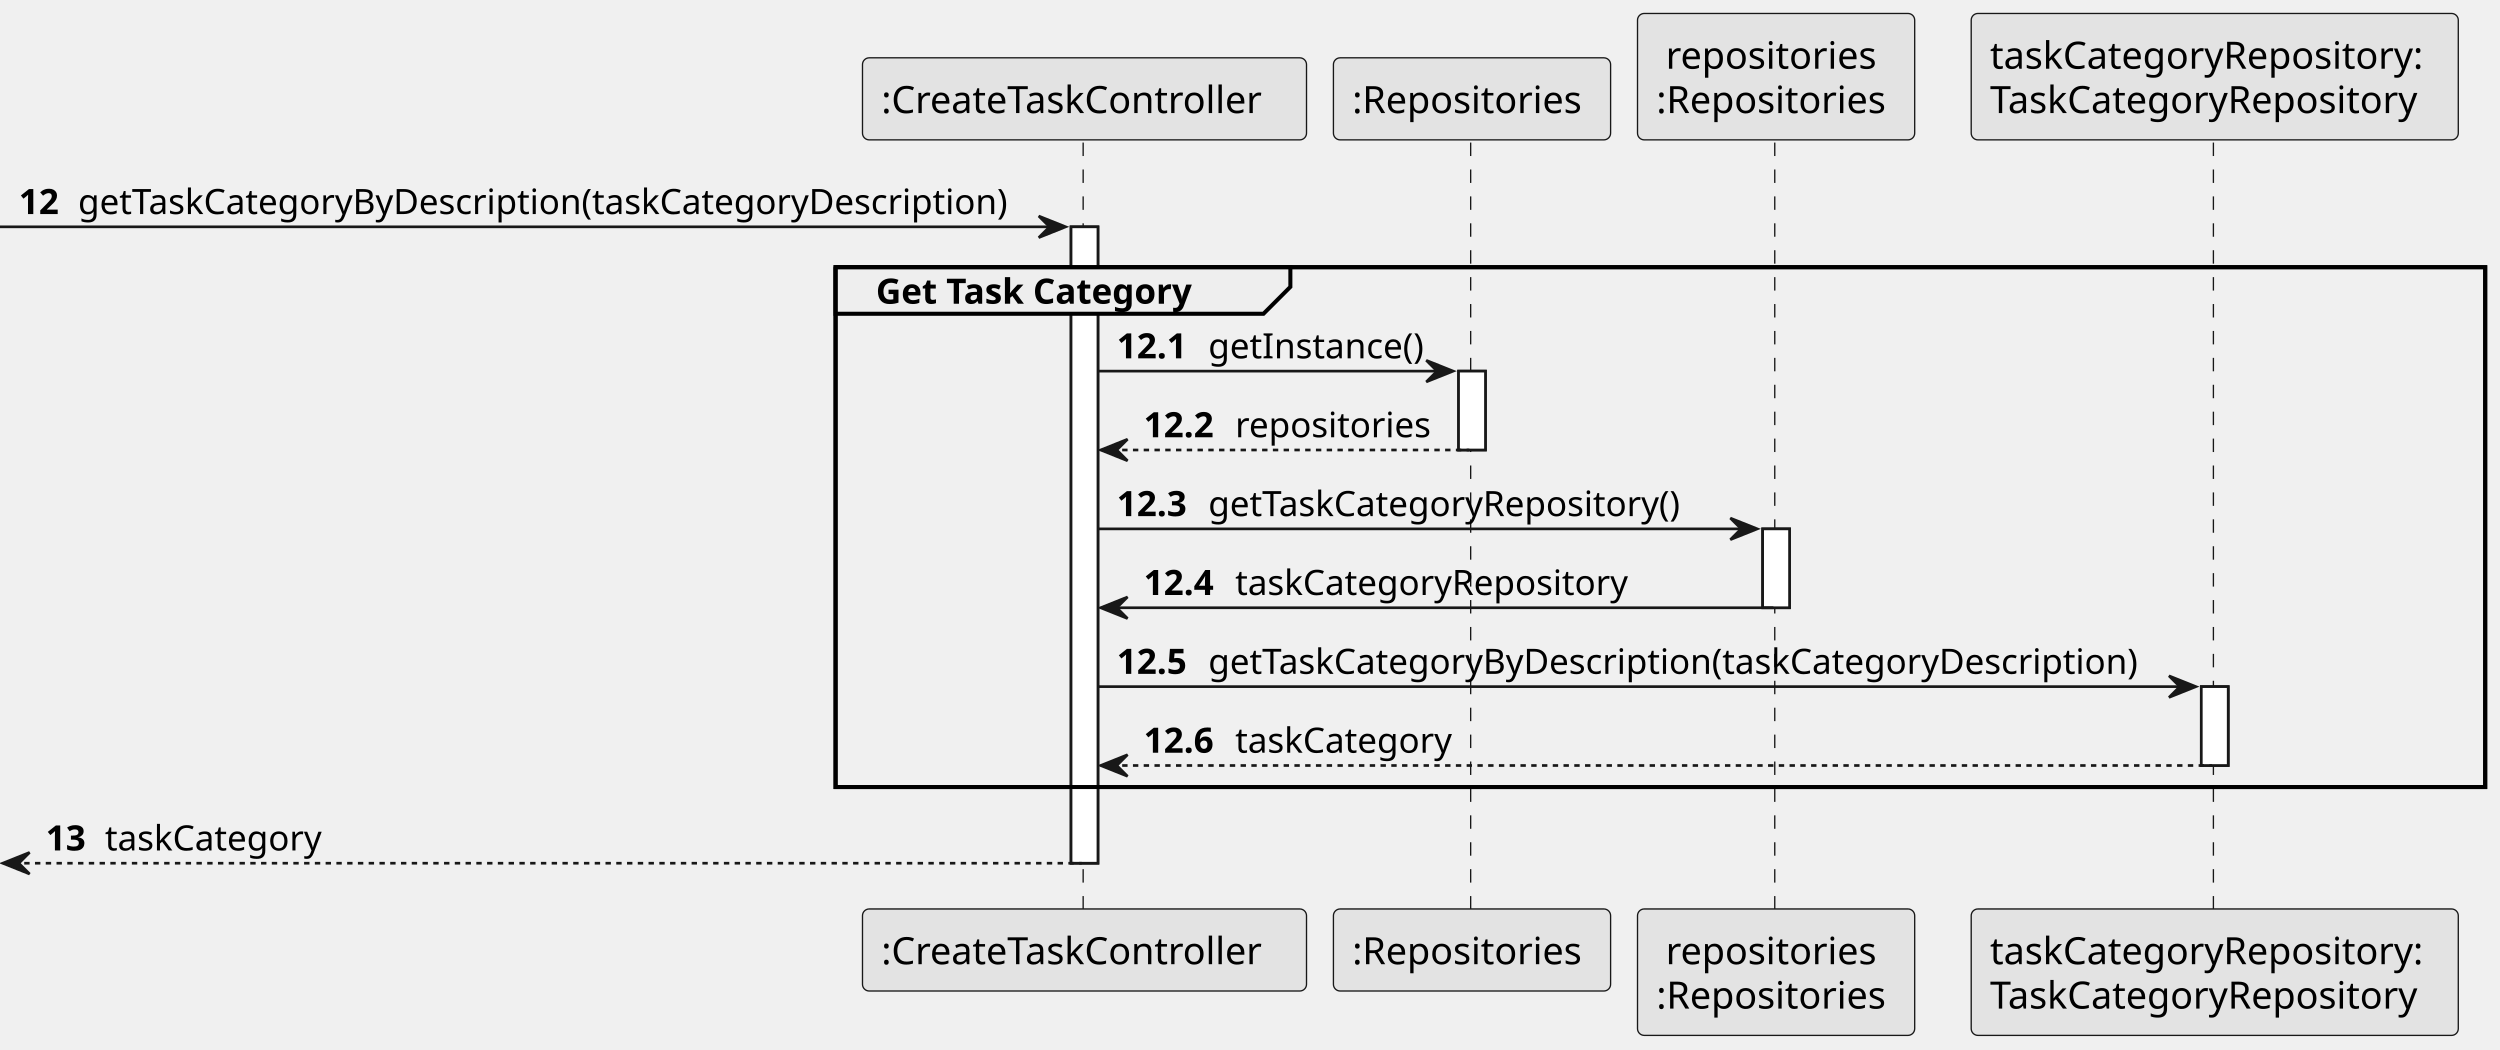
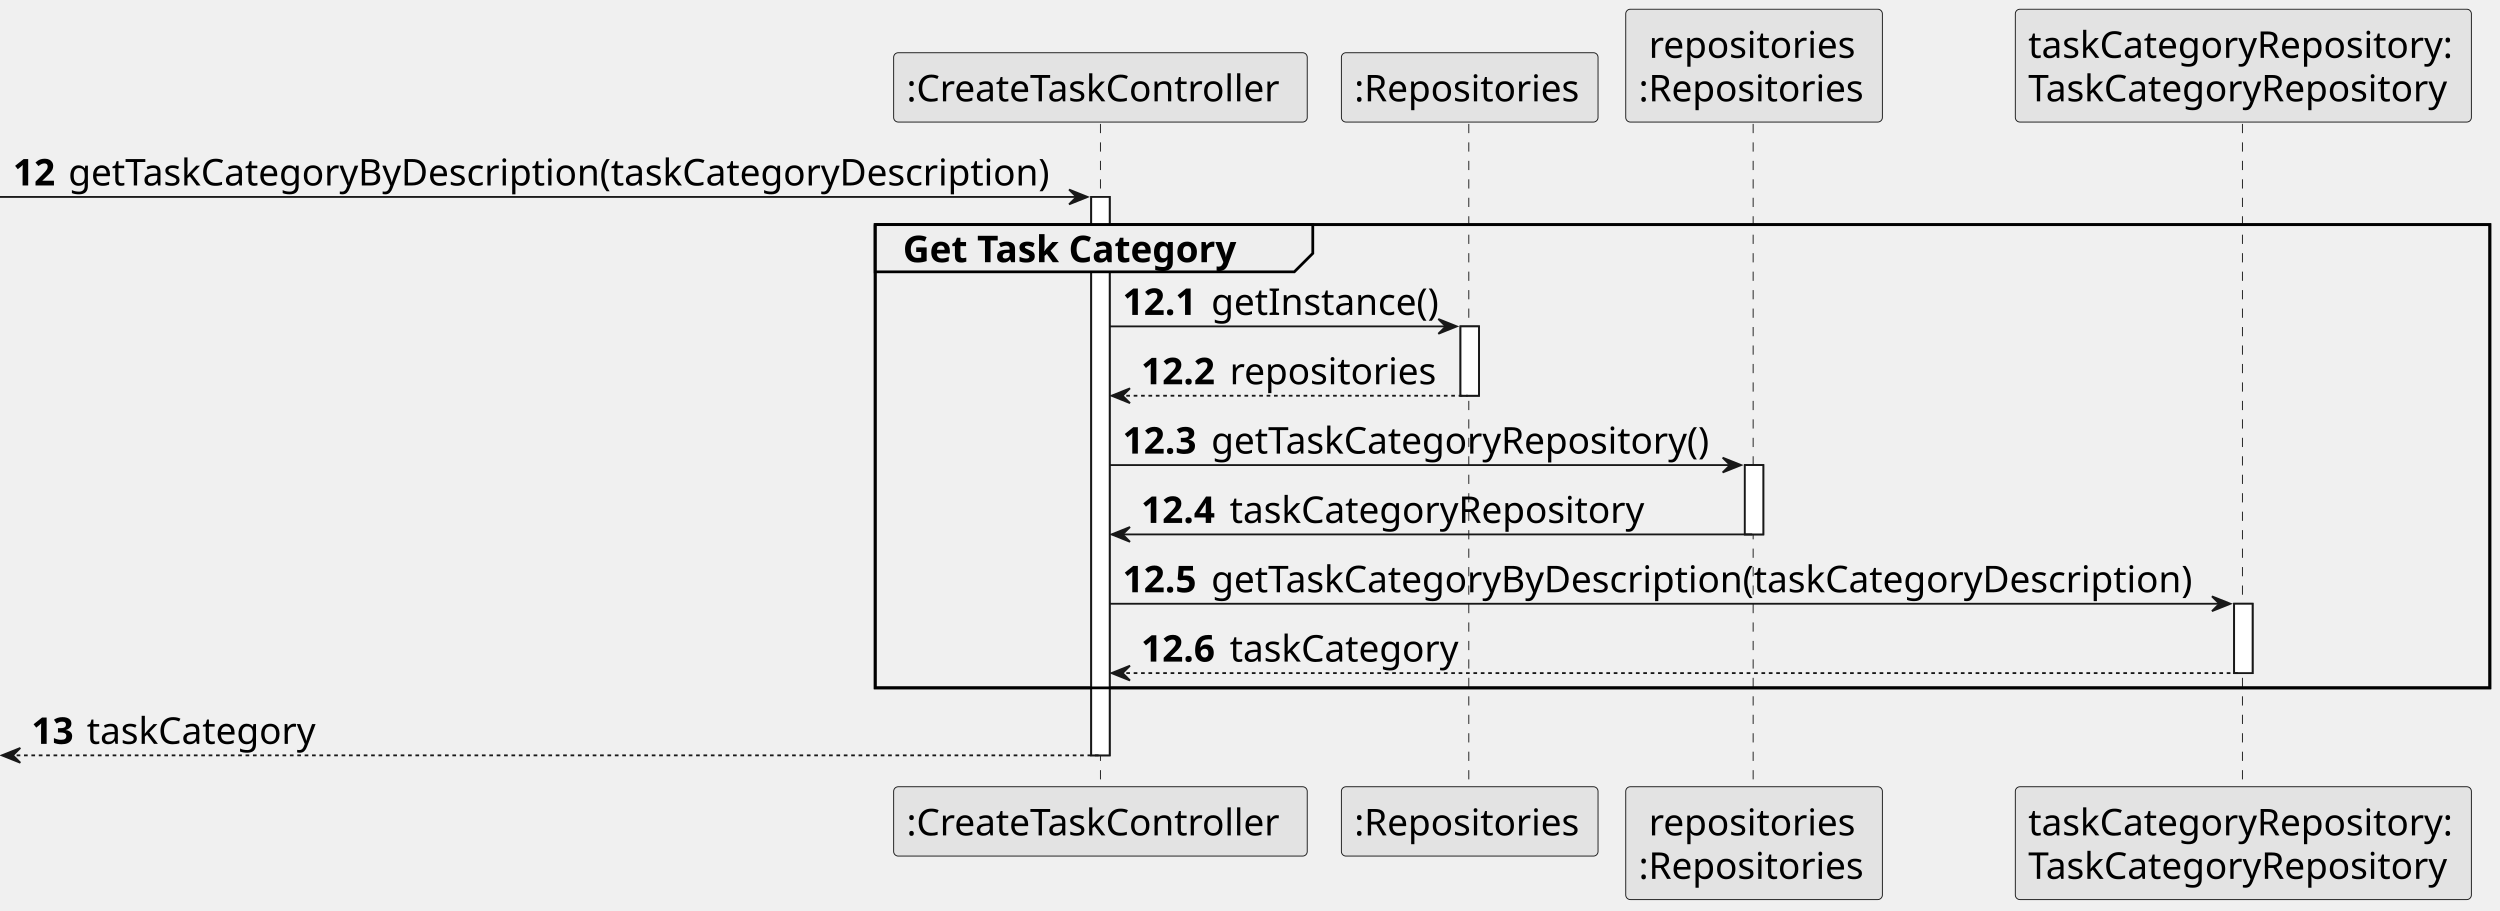
- <svg xmlns="http://www.w3.org/2000/svg" contentStyleType="text/css" height="390px" preserveAspectRatio="none" style="width:929px;height:390px;background:#FFFFFF;" version="1.1" viewBox="0 0 929 390" width="929px" zoomAndPan="magnify">
+ <svg xmlns="http://www.w3.org/2000/svg" contentStyleType="text/css" height="493px" preserveAspectRatio="none" style="width:1354px;height:493px;background:#FFFFFF;" version="1.1" viewBox="0 0 1354 493" width="1354px" zoomAndPan="magnify">
  <defs />
  <g>
-     <rect fill="#FFFFFF" height="236.484" style="stroke:#181818;stroke-width:1.0;" width="10" x="398" y="84.287" />
-     <rect fill="#FFFFFF" height="29.311" style="stroke:#181818;stroke-width:1.0;" width="10" x="542" y="137.908" />
-     <rect fill="#FFFFFF" height="29.311" style="stroke:#181818;stroke-width:1.0;" width="10" x="655" y="196.529" />
-     <rect fill="#FFFFFF" height="29.311" style="stroke:#181818;stroke-width:1.0;" width="10" x="818" y="255.15" />
-     <rect fill="none" height="193.174" style="stroke:#000000;stroke-width:1.5;" width="613" x="310.5" y="99.287" />
-     <line style="stroke:#181818;stroke-width:0.5;stroke-dasharray:5.0,5.0;" x1="402.5" x2="402.5" y1="52.977" y2="338.772" />
-     <line style="stroke:#181818;stroke-width:0.5;stroke-dasharray:5.0,5.0;" x1="546.5" x2="546.5" y1="52.977" y2="338.772" />
-     <line style="stroke:#181818;stroke-width:0.5;stroke-dasharray:5.0,5.0;" x1="659.5" x2="659.5" y1="52.977" y2="338.772" />
-     <line style="stroke:#181818;stroke-width:0.5;stroke-dasharray:5.0,5.0;" x1="822.5" x2="822.5" y1="52.977" y2="338.772" />
-     <rect fill="#E3E3E3" height="30.488" rx="2.5" ry="2.5" style="stroke:#181818;stroke-width:0.5;" width="165" x="320.5" y="21.488" />
-     <text fill="#000000" font-family="sans-serif" font-size="14" lengthAdjust="spacing" textLength="151" x="327.5" y="42.023">:CreateTaskController</text>
-     <rect fill="#E3E3E3" height="30.488" rx="2.5" ry="2.5" style="stroke:#181818;stroke-width:0.5;" width="165" x="320.5" y="337.772" />
-     <text fill="#000000" font-family="sans-serif" font-size="14" lengthAdjust="spacing" textLength="151" x="327.5" y="358.307">:CreateTaskController</text>
-     <rect fill="#E3E3E3" height="30.488" rx="2.5" ry="2.5" style="stroke:#181818;stroke-width:0.5;" width="103" x="495.5" y="21.488" />
-     <text fill="#000000" font-family="sans-serif" font-size="14" lengthAdjust="spacing" textLength="89" x="502.5" y="42.023">:Repositories</text>
-     <rect fill="#E3E3E3" height="30.488" rx="2.5" ry="2.5" style="stroke:#181818;stroke-width:0.5;" width="103" x="495.5" y="337.772" />
-     <text fill="#000000" font-family="sans-serif" font-size="14" lengthAdjust="spacing" textLength="89" x="502.5" y="358.307">:Repositories</text>
-     <rect fill="#E3E3E3" height="46.977" rx="2.5" ry="2.5" style="stroke:#181818;stroke-width:0.5;" width="103" x="608.5" y="5" />
-     <text fill="#000000" font-family="sans-serif" font-size="14" lengthAdjust="spacing" textLength="82" x="619" y="25.535">repositories</text>
-     <text fill="#000000" font-family="sans-serif" font-size="14" lengthAdjust="spacing" textLength="89" x="615.5" y="42.023">:Repositories</text>
-     <rect fill="#E3E3E3" height="46.977" rx="2.5" ry="2.5" style="stroke:#181818;stroke-width:0.5;" width="103" x="608.5" y="337.772" />
-     <text fill="#000000" font-family="sans-serif" font-size="14" lengthAdjust="spacing" textLength="82" x="619" y="358.307">repositories</text>
-     <text fill="#000000" font-family="sans-serif" font-size="14" lengthAdjust="spacing" textLength="89" x="615.5" y="374.795">:Repositories</text>
-     <rect fill="#E3E3E3" height="46.977" rx="2.5" ry="2.5" style="stroke:#181818;stroke-width:0.5;" width="181" x="732.5" y="5" />
-     <text fill="#000000" font-family="sans-serif" font-size="14" lengthAdjust="spacing" textLength="167" x="739.5" y="25.535">taskCategoryRepository:</text>
-     <text fill="#000000" font-family="sans-serif" font-size="14" lengthAdjust="spacing" textLength="167" x="739.5" y="42.023">TaskCategoryRepository</text>
-     <rect fill="#E3E3E3" height="46.977" rx="2.5" ry="2.5" style="stroke:#181818;stroke-width:0.5;" width="181" x="732.5" y="337.772" />
-     <text fill="#000000" font-family="sans-serif" font-size="14" lengthAdjust="spacing" textLength="167" x="739.5" y="358.307">taskCategoryRepository:</text>
-     <text fill="#000000" font-family="sans-serif" font-size="14" lengthAdjust="spacing" textLength="167" x="739.5" y="374.795">TaskCategoryRepository</text>
-     <rect fill="#FFFFFF" height="236.484" style="stroke:#181818;stroke-width:1.0;" width="10" x="398" y="84.287" />
-     <rect fill="#FFFFFF" height="29.311" style="stroke:#181818;stroke-width:1.0;" width="10" x="542" y="137.908" />
-     <rect fill="#FFFFFF" height="29.311" style="stroke:#181818;stroke-width:1.0;" width="10" x="655" y="196.529" />
-     <rect fill="#FFFFFF" height="29.311" style="stroke:#181818;stroke-width:1.0;" width="10" x="818" y="255.15" />
-     <polygon fill="#181818" points="386,80.287,396,84.287,386,88.287,390,84.287" style="stroke:#181818;stroke-width:1.0;" />
-     <line style="stroke:#181818;stroke-width:1.0;" x1="0" x2="392" y1="84.287" y2="84.287" />
-     <text fill="#000000" font-family="sans-serif" font-size="13" font-weight="bold" lengthAdjust="spacing" textLength="18" x="7" y="79.545">12</text>
-     <text fill="#000000" font-family="sans-serif" font-size="13" lengthAdjust="spacing" textLength="357" x="29" y="79.545">getTaskCategoryByDescription(taskCategoryDescription)</text>
-     <path d="M310.5,99.287 L479.5,99.287 L479.5,106.598 L469.5,116.598 L310.5,116.598 L310.5,99.287 " fill="#EEEEEE" style="stroke:#000000;stroke-width:1.5;" />
-     <rect fill="none" height="193.174" style="stroke:#000000;stroke-width:1.5;" width="613" x="310.5" y="99.287" />
-     <text fill="#000000" font-family="sans-serif" font-size="13" font-weight="bold" lengthAdjust="spacing" textLength="124" x="325.5" y="112.856">Get Task Category</text>
-     <polygon fill="#181818" points="530,133.908,540,137.908,530,141.908,534,137.908" style="stroke:#181818;stroke-width:1.0;" />
-     <line style="stroke:#181818;stroke-width:1.0;" x1="408" x2="536" y1="137.908" y2="137.908" />
-     <text fill="#000000" font-family="sans-serif" font-size="13" font-weight="bold" lengthAdjust="spacing" textLength="30" x="415" y="133.166">12.1</text>
-     <text fill="#000000" font-family="sans-serif" font-size="13" lengthAdjust="spacing" textLength="81" x="449" y="133.166">getInstance()</text>
-     <polygon fill="#181818" points="419,163.219,409,167.219,419,171.219,415,167.219" style="stroke:#181818;stroke-width:1.0;" />
-     <line style="stroke:#181818;stroke-width:1.0;stroke-dasharray:2.0,2.0;" x1="413" x2="546" y1="167.219" y2="167.219" />
-     <text fill="#000000" font-family="sans-serif" font-size="13" font-weight="bold" lengthAdjust="spacing" textLength="30" x="425" y="162.477">12.2</text>
-     <text fill="#000000" font-family="sans-serif" font-size="13" lengthAdjust="spacing" textLength="75" x="459" y="162.477">repositories</text>
-     <polygon fill="#181818" points="643,192.529,653,196.529,643,200.529,647,196.529" style="stroke:#181818;stroke-width:1.0;" />
-     <line style="stroke:#181818;stroke-width:1.0;" x1="408" x2="649" y1="196.529" y2="196.529" />
-     <text fill="#000000" font-family="sans-serif" font-size="13" font-weight="bold" lengthAdjust="spacing" textLength="30" x="415" y="191.787">12.3</text>
-     <text fill="#000000" font-family="sans-serif" font-size="13" lengthAdjust="spacing" textLength="181" x="449" y="191.787">getTaskCategoryRepository()</text>
-     <polygon fill="#181818" points="419,221.84,409,225.84,419,229.84,415,225.84" style="stroke:#181818;stroke-width:1.0;" />
-     <line style="stroke:#181818;stroke-width:1.0;" x1="413" x2="659" y1="225.84" y2="225.84" />
-     <text fill="#000000" font-family="sans-serif" font-size="13" font-weight="bold" lengthAdjust="spacing" textLength="30" x="425" y="221.098">12.4</text>
-     <text fill="#000000" font-family="sans-serif" font-size="13" lengthAdjust="spacing" textLength="150" x="459" y="221.098">taskCategoryRepository</text>
-     <polygon fill="#181818" points="806,251.15,816,255.15,806,259.15,810,255.15" style="stroke:#181818;stroke-width:1.0;" />
-     <line style="stroke:#181818;stroke-width:1.0;" x1="408" x2="812" y1="255.15" y2="255.15" />
-     <text fill="#000000" font-family="sans-serif" font-size="13" font-weight="bold" lengthAdjust="spacing" textLength="30" x="415" y="250.408">12.5</text>
-     <text fill="#000000" font-family="sans-serif" font-size="13" lengthAdjust="spacing" textLength="357" x="449" y="250.408">getTaskCategoryByDescription(taskCategoryDescription)</text>
-     <polygon fill="#181818" points="419,280.461,409,284.461,419,288.461,415,284.461" style="stroke:#181818;stroke-width:1.0;" />
-     <line style="stroke:#181818;stroke-width:1.0;stroke-dasharray:2.0,2.0;" x1="413" x2="822" y1="284.461" y2="284.461" />
-     <text fill="#000000" font-family="sans-serif" font-size="13" font-weight="bold" lengthAdjust="spacing" textLength="30" x="425" y="279.719">12.6</text>
-     <text fill="#000000" font-family="sans-serif" font-size="13" lengthAdjust="spacing" textLength="83" x="459" y="279.719">taskCategory</text>
-     <polygon fill="#181818" points="11,316.772,1,320.772,11,324.772,7,320.772" style="stroke:#181818;stroke-width:1.0;" />
-     <line style="stroke:#181818;stroke-width:1.0;stroke-dasharray:2.0,2.0;" x1="5" x2="402" y1="320.772" y2="320.772" />
-     <text fill="#000000" font-family="sans-serif" font-size="13" font-weight="bold" lengthAdjust="spacing" textLength="18" x="17" y="316.029">13</text>
-     <text fill="#000000" font-family="sans-serif" font-size="13" lengthAdjust="spacing" textLength="83" x="39" y="316.029">taskCategory</text>
+     <rect fill="#FFFFFF" height="302.438" style="stroke:#181818;stroke-width:1.0;" width="10" x="591" y="106.664" />
+     <rect fill="#FFFFFF" height="37.555" style="stroke:#181818;stroke-width:1.0;" width="10" x="791" y="176.773" />
+     <rect fill="#FFFFFF" height="37.555" style="stroke:#181818;stroke-width:1.0;" width="10" x="945" y="251.883" />
+     <rect fill="#FFFFFF" height="37.555" style="stroke:#181818;stroke-width:1.0;" width="10" x="1210" y="326.992" />
+     <rect fill="none" height="250.883" style="stroke:#000000;stroke-width:1.5;" width="874.5" x="474" y="121.664" />
+     <line style="stroke:#181818;stroke-width:0.5;stroke-dasharray:5.0,5.0;" x1="596" x2="596" y1="67.109" y2="427.102" />
+     <line style="stroke:#181818;stroke-width:0.5;stroke-dasharray:5.0,5.0;" x1="795.5" x2="795.5" y1="67.109" y2="427.102" />
+     <line style="stroke:#181818;stroke-width:0.5;stroke-dasharray:5.0,5.0;" x1="949.5" x2="949.5" y1="67.109" y2="427.102" />
+     <line style="stroke:#181818;stroke-width:0.5;stroke-dasharray:5.0,5.0;" x1="1214.5" x2="1214.5" y1="67.109" y2="427.102" />
+     <rect fill="#E3E3E3" height="37.555" rx="2.5" ry="2.5" style="stroke:#181818;stroke-width:0.5;" width="224" x="484" y="28.555" />
+     <text fill="#000000" font-family="sans-serif" font-size="20" lengthAdjust="spacing" textLength="210" x="491" y="54.891">:CreateTaskController</text>
+     <rect fill="#E3E3E3" height="37.555" rx="2.5" ry="2.5" style="stroke:#181818;stroke-width:0.5;" width="224" x="484" y="426.102" />
+     <text fill="#000000" font-family="sans-serif" font-size="20" lengthAdjust="spacing" textLength="210" x="491" y="452.438">:CreateTaskController</text>
+     <rect fill="#E3E3E3" height="37.555" rx="2.5" ry="2.5" style="stroke:#181818;stroke-width:0.5;" width="139" x="726.5" y="28.555" />
+     <text fill="#000000" font-family="sans-serif" font-size="20" lengthAdjust="spacing" textLength="125" x="733.5" y="54.891">:Repositories</text>
+     <rect fill="#E3E3E3" height="37.555" rx="2.5" ry="2.5" style="stroke:#181818;stroke-width:0.5;" width="139" x="726.5" y="426.102" />
+     <text fill="#000000" font-family="sans-serif" font-size="20" lengthAdjust="spacing" textLength="125" x="733.5" y="452.438">:Repositories</text>
+     <rect fill="#E3E3E3" height="61.109" rx="2.5" ry="2.5" style="stroke:#181818;stroke-width:0.5;" width="139" x="880.5" y="5" />
+     <text fill="#000000" font-family="sans-serif" font-size="20" lengthAdjust="spacing" textLength="114" x="893" y="31.336">repositories</text>
+     <text fill="#000000" font-family="sans-serif" font-size="20" lengthAdjust="spacing" textLength="125" x="887.5" y="54.891">:Repositories</text>
+     <rect fill="#E3E3E3" height="61.109" rx="2.5" ry="2.5" style="stroke:#181818;stroke-width:0.5;" width="139" x="880.5" y="426.102" />
+     <text fill="#000000" font-family="sans-serif" font-size="20" lengthAdjust="spacing" textLength="114" x="893" y="452.438">repositories</text>
+     <text fill="#000000" font-family="sans-serif" font-size="20" lengthAdjust="spacing" textLength="125" x="887.5" y="475.992">:Repositories</text>
+     <rect fill="#E3E3E3" height="61.109" rx="2.5" ry="2.5" style="stroke:#181818;stroke-width:0.5;" width="247" x="1091.5" y="5" />
+     <text fill="#000000" font-family="sans-serif" font-size="20" lengthAdjust="spacing" textLength="233" x="1098.5" y="31.336">taskCategoryRepository:</text>
+     <text fill="#000000" font-family="sans-serif" font-size="20" lengthAdjust="spacing" textLength="233" x="1098.5" y="54.891">TaskCategoryRepository</text>
+     <rect fill="#E3E3E3" height="61.109" rx="2.5" ry="2.5" style="stroke:#181818;stroke-width:0.5;" width="247" x="1091.5" y="426.102" />
+     <text fill="#000000" font-family="sans-serif" font-size="20" lengthAdjust="spacing" textLength="233" x="1098.5" y="452.438">taskCategoryRepository:</text>
+     <text fill="#000000" font-family="sans-serif" font-size="20" lengthAdjust="spacing" textLength="233" x="1098.5" y="475.992">TaskCategoryRepository</text>
+     <rect fill="#FFFFFF" height="302.438" style="stroke:#181818;stroke-width:1.0;" width="10" x="591" y="106.664" />
+     <rect fill="#FFFFFF" height="37.555" style="stroke:#181818;stroke-width:1.0;" width="10" x="791" y="176.773" />
+     <rect fill="#FFFFFF" height="37.555" style="stroke:#181818;stroke-width:1.0;" width="10" x="945" y="251.883" />
+     <rect fill="#FFFFFF" height="37.555" style="stroke:#181818;stroke-width:1.0;" width="10" x="1210" y="326.992" />
+     <polygon fill="#181818" points="579,102.664,589,106.664,579,110.664,583,106.664" style="stroke:#181818;stroke-width:1.0;" />
+     <line style="stroke:#181818;stroke-width:1.0;" x1="0" x2="585" y1="106.664" y2="106.664" />
+     <text fill="#000000" font-family="sans-serif" font-size="20" font-weight="bold" lengthAdjust="spacing" textLength="26" x="7" y="100.445">12</text>
+     <text fill="#000000" font-family="sans-serif" font-size="20" lengthAdjust="spacing" textLength="542" x="37" y="100.445">getTaskCategoryByDescription(taskCategoryDescription)</text>
+     <path d="M474,121.664 L711,121.664 L711,137.219 L701,147.219 L474,147.219 L474,121.664 " fill="#EEEEEE" style="stroke:#000000;stroke-width:1.5;" />
+     <rect fill="none" height="250.883" style="stroke:#000000;stroke-width:1.5;" width="874.5" x="474" y="121.664" />
+     <text fill="#000000" font-family="sans-serif" font-size="20" font-weight="bold" lengthAdjust="spacing" textLength="192" x="489" y="142">Get Task Category</text>
+     <polygon fill="#181818" points="779,172.773,789,176.773,779,180.773,783,176.773" style="stroke:#181818;stroke-width:1.0;" />
+     <line style="stroke:#181818;stroke-width:1.0;" x1="601" x2="785" y1="176.773" y2="176.773" />
+     <text fill="#000000" font-family="sans-serif" font-size="20" font-weight="bold" lengthAdjust="spacing" textLength="44" x="608" y="170.555">12.1</text>
+     <text fill="#000000" font-family="sans-serif" font-size="20" lengthAdjust="spacing" textLength="123" x="656" y="170.555">getInstance()</text>
+     <polygon fill="#181818" points="612,210.328,602,214.328,612,218.328,608,214.328" style="stroke:#181818;stroke-width:1.0;" />
+     <line style="stroke:#181818;stroke-width:1.0;stroke-dasharray:2.0,2.0;" x1="606" x2="795" y1="214.328" y2="214.328" />
+     <text fill="#000000" font-family="sans-serif" font-size="20" font-weight="bold" lengthAdjust="spacing" textLength="44" x="618" y="208.109">12.2</text>
+     <text fill="#000000" font-family="sans-serif" font-size="20" lengthAdjust="spacing" textLength="114" x="666" y="208.109">repositories</text>
+     <polygon fill="#181818" points="933,247.883,943,251.883,933,255.883,937,251.883" style="stroke:#181818;stroke-width:1.0;" />
+     <line style="stroke:#181818;stroke-width:1.0;" x1="601" x2="939" y1="251.883" y2="251.883" />
+     <text fill="#000000" font-family="sans-serif" font-size="20" font-weight="bold" lengthAdjust="spacing" textLength="44" x="608" y="245.664">12.3</text>
+     <text fill="#000000" font-family="sans-serif" font-size="20" lengthAdjust="spacing" textLength="277" x="656" y="245.664">getTaskCategoryRepository()</text>
+     <polygon fill="#181818" points="612,285.438,602,289.438,612,293.438,608,289.438" style="stroke:#181818;stroke-width:1.0;" />
+     <line style="stroke:#181818;stroke-width:1.0;" x1="606" x2="949" y1="289.438" y2="289.438" />
+     <text fill="#000000" font-family="sans-serif" font-size="20" font-weight="bold" lengthAdjust="spacing" textLength="44" x="618" y="283.219">12.4</text>
+     <text fill="#000000" font-family="sans-serif" font-size="20" lengthAdjust="spacing" textLength="227" x="666" y="283.219">taskCategoryRepository</text>
+     <polygon fill="#181818" points="1198,322.992,1208,326.992,1198,330.992,1202,326.992" style="stroke:#181818;stroke-width:1.0;" />
+     <line style="stroke:#181818;stroke-width:1.0;" x1="601" x2="1204" y1="326.992" y2="326.992" />
+     <text fill="#000000" font-family="sans-serif" font-size="20" font-weight="bold" lengthAdjust="spacing" textLength="44" x="608" y="320.773">12.5</text>
+     <text fill="#000000" font-family="sans-serif" font-size="20" lengthAdjust="spacing" textLength="542" x="656" y="320.773">getTaskCategoryByDescription(taskCategoryDescription)</text>
+     <polygon fill="#181818" points="612,360.547,602,364.547,612,368.547,608,364.547" style="stroke:#181818;stroke-width:1.0;" />
+     <line style="stroke:#181818;stroke-width:1.0;stroke-dasharray:2.0,2.0;" x1="606" x2="1214" y1="364.547" y2="364.547" />
+     <text fill="#000000" font-family="sans-serif" font-size="20" font-weight="bold" lengthAdjust="spacing" textLength="44" x="618" y="358.328">12.6</text>
+     <text fill="#000000" font-family="sans-serif" font-size="20" lengthAdjust="spacing" textLength="125" x="666" y="358.328">taskCategory</text>
+     <polygon fill="#181818" points="11,405.102,1,409.102,11,413.102,7,409.102" style="stroke:#181818;stroke-width:1.0;" />
+     <line style="stroke:#181818;stroke-width:1.0;stroke-dasharray:2.0,2.0;" x1="5" x2="595" y1="409.102" y2="409.102" />
+     <text fill="#000000" font-family="sans-serif" font-size="20" font-weight="bold" lengthAdjust="spacing" textLength="26" x="17" y="402.883">13</text>
+     <text fill="#000000" font-family="sans-serif" font-size="20" lengthAdjust="spacing" textLength="125" x="47" y="402.883">taskCategory</text>
  </g>
</svg>
